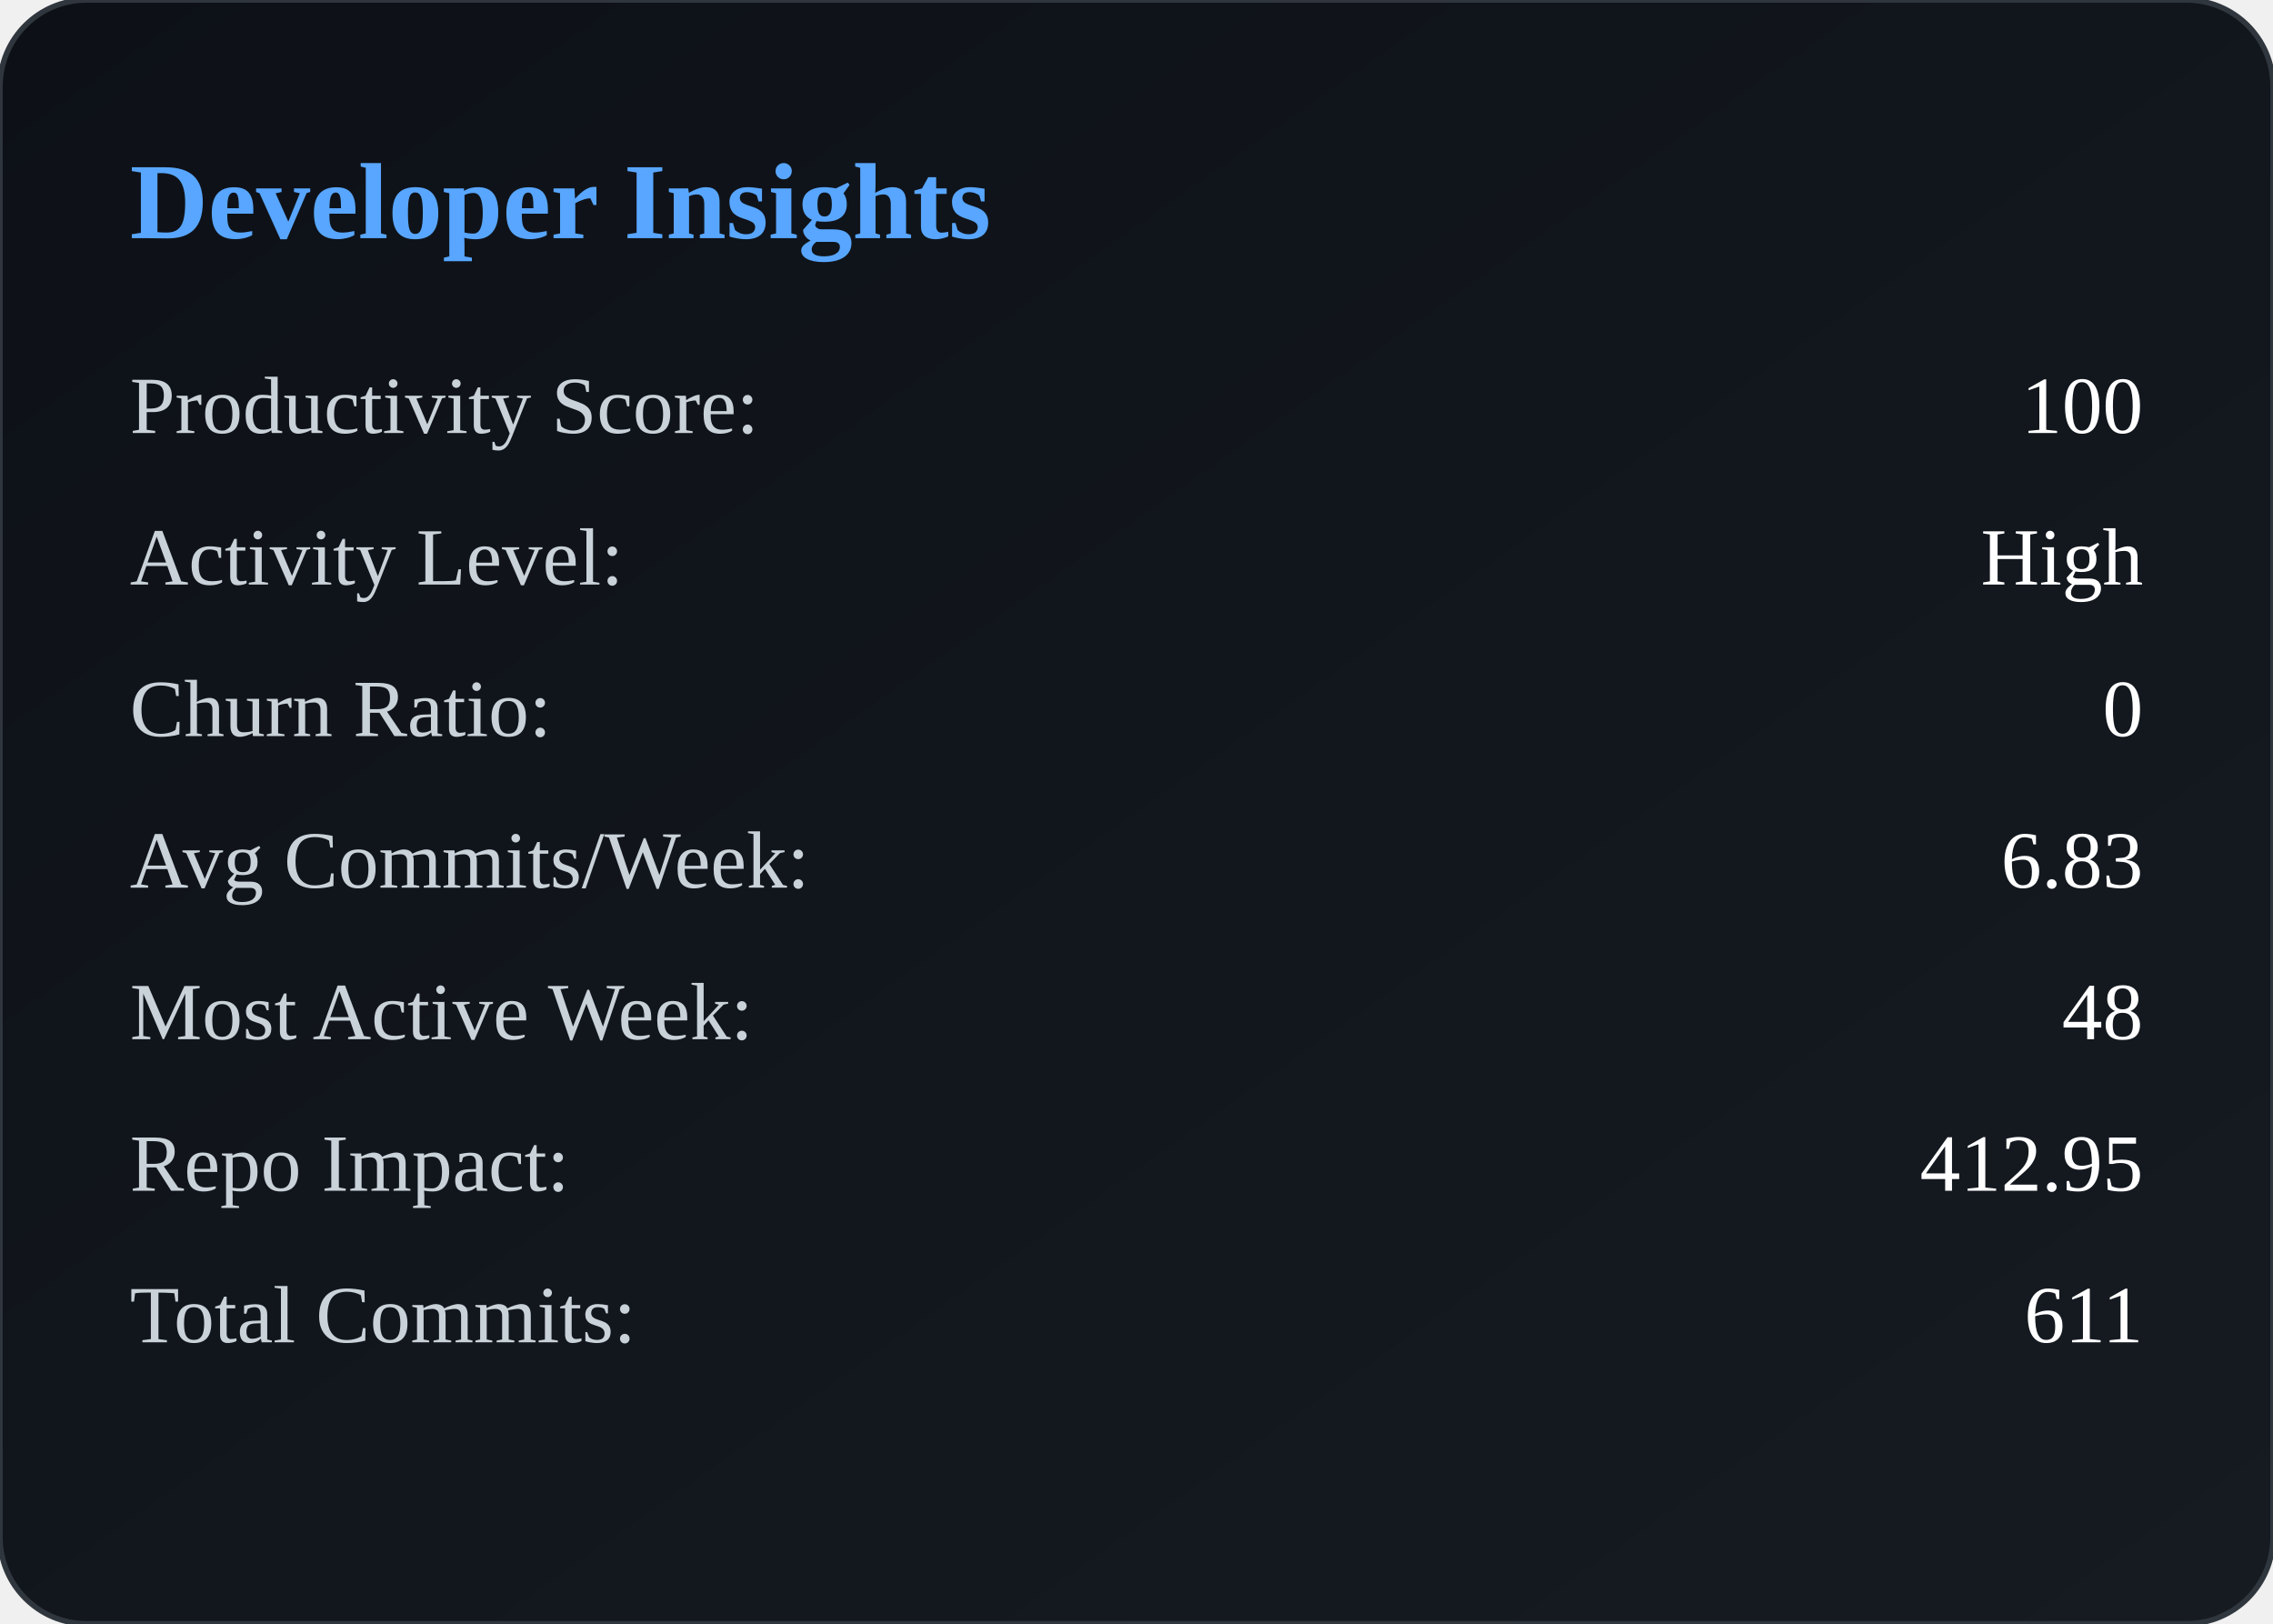
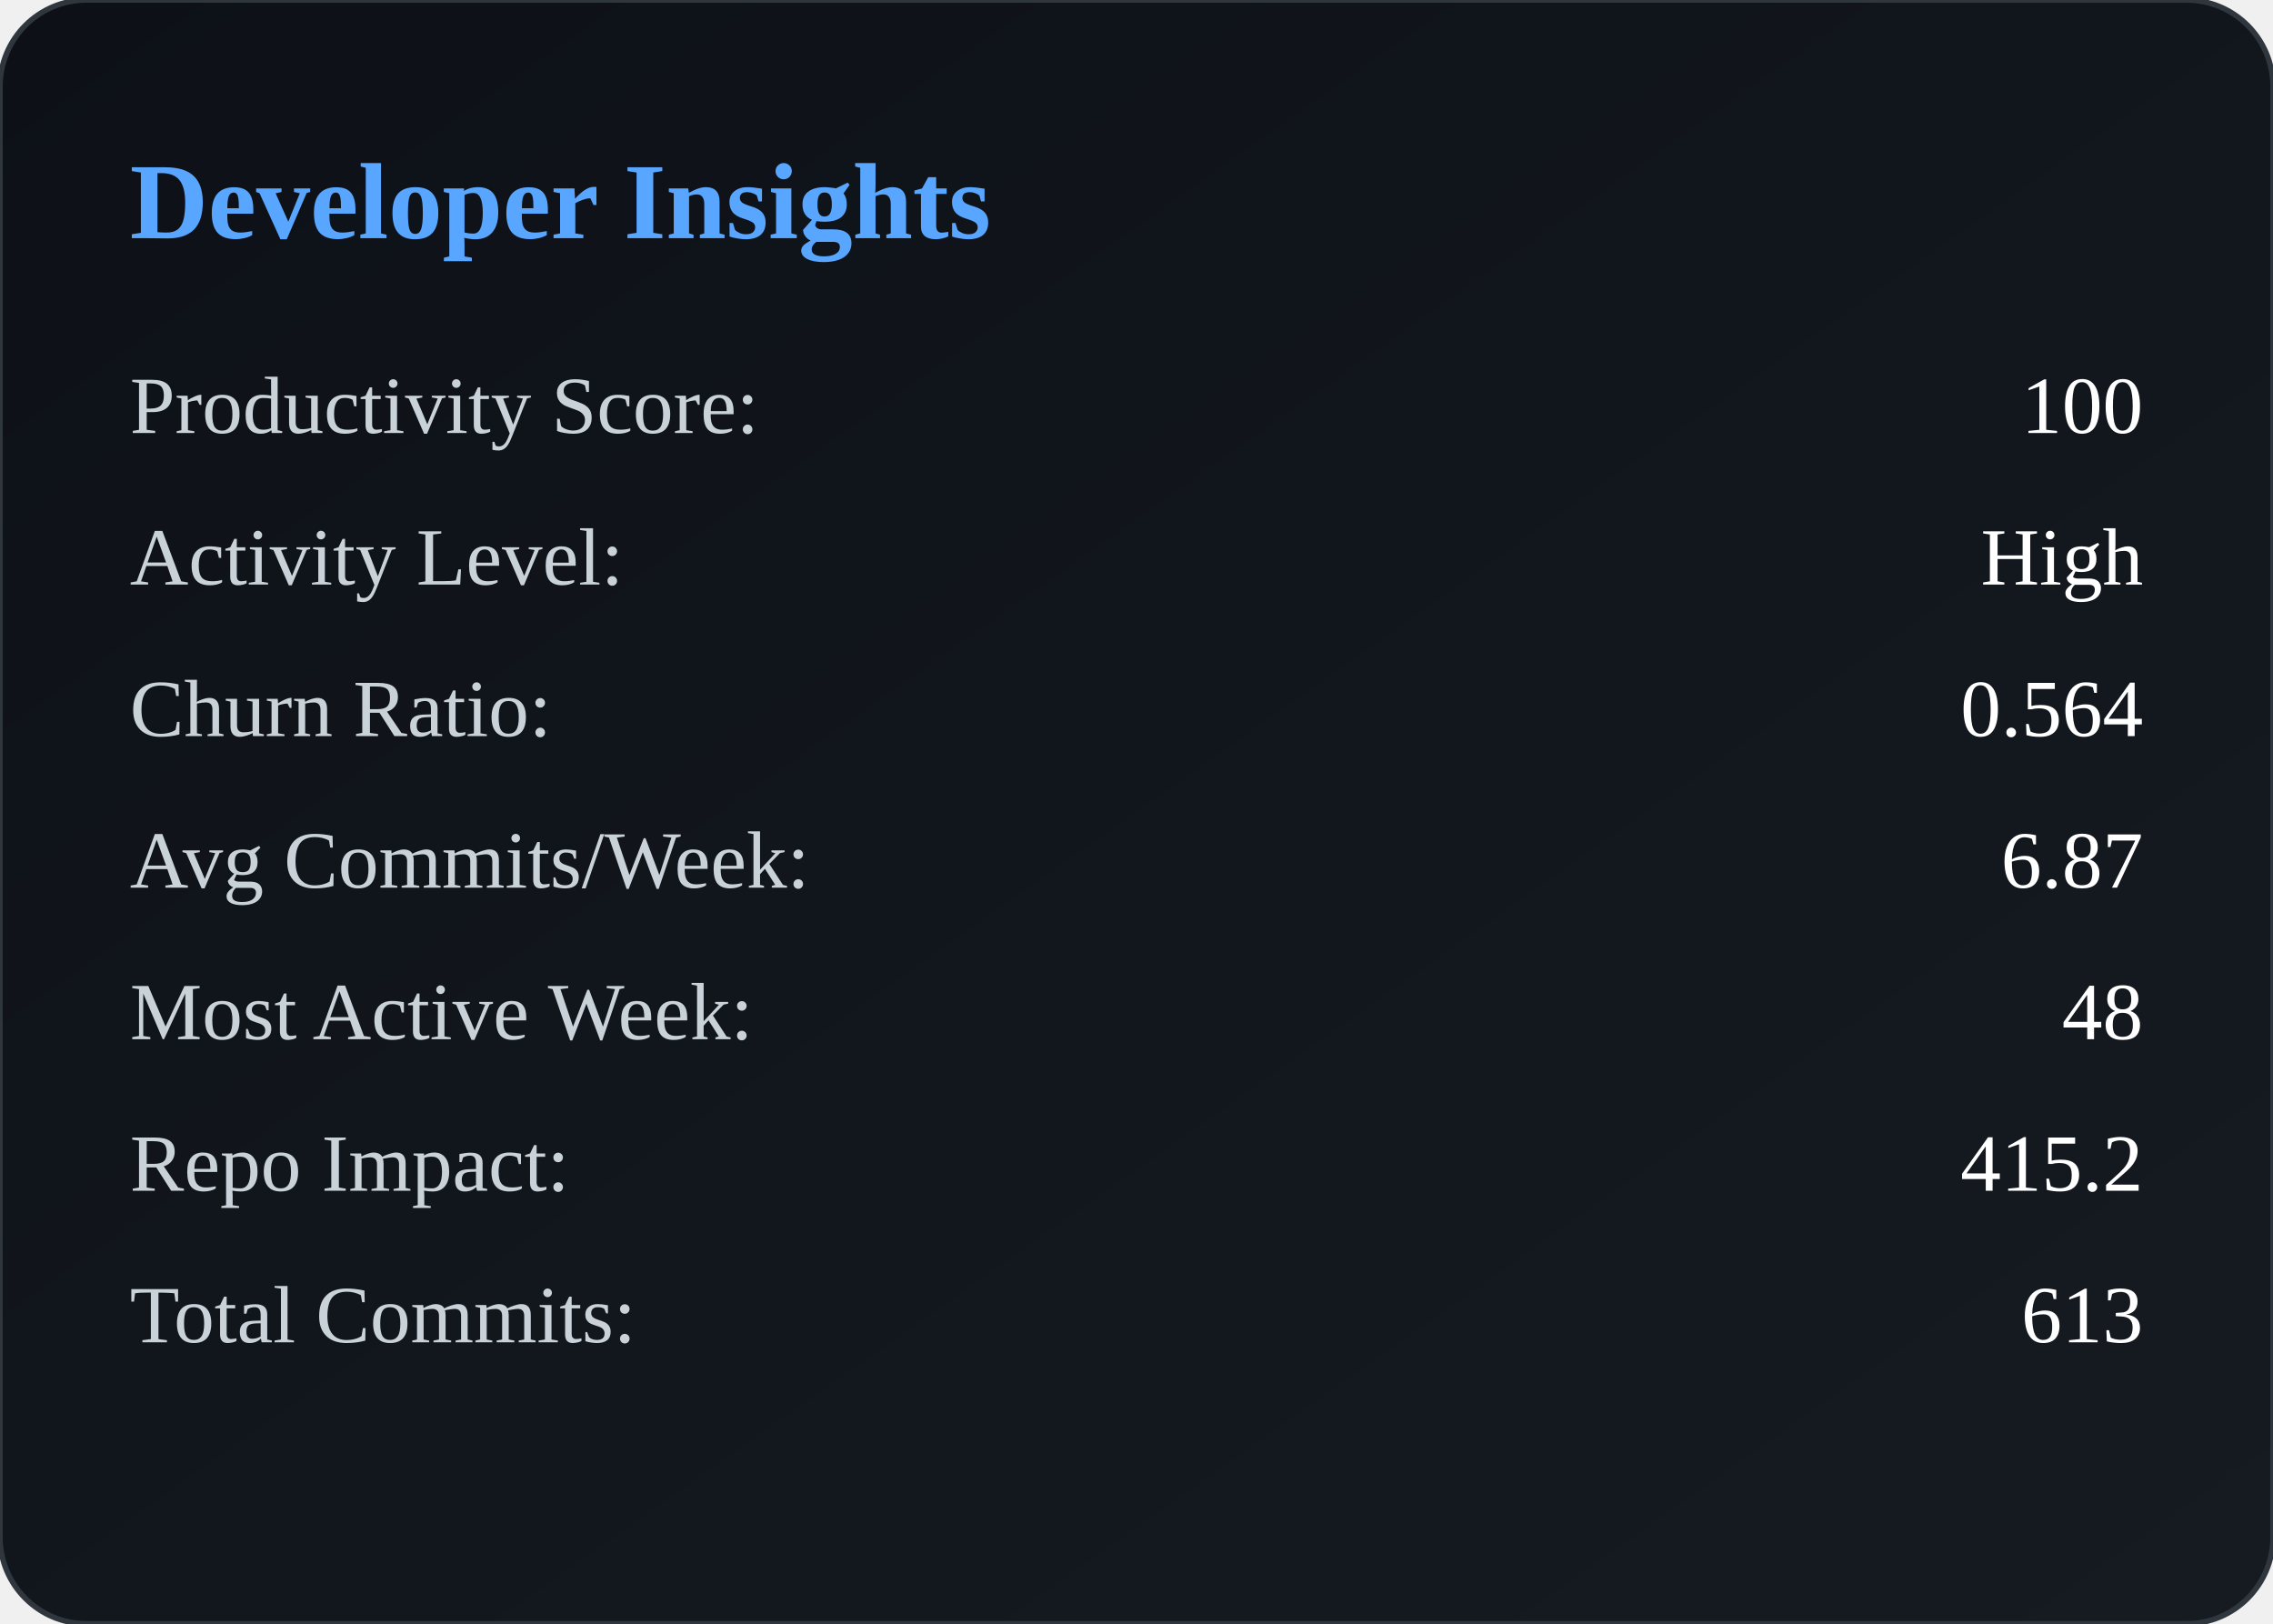
<svg xmlns="http://www.w3.org/2000/svg" width="420" height="300" viewBox="0 0 420 300">
  <defs>
    <linearGradient id="bg" x1="0" y1="0" x2="1" y2="1">
      <stop offset="0%" stop-color="#0d1117" />
      <stop offset="100%" stop-color="#161b22" />
    </linearGradient>
  </defs>
  <rect width="100%" height="100%" rx="16" fill="url(#bg)" stroke="#30363d" />
  <text x="24" y="44" fill="#58a6ff" font-size="20" font-weight="600">
        Developer Insights
    </text>
  <text x="24" y="80" fill="#c9d1d9" font-size="15">
            Productivity Score:
        </text>
  <text x="396" y="80" fill="#ffffff" font-size="15" text-anchor="end">
            100
        </text>
  <text x="24" y="108" fill="#c9d1d9" font-size="15">
            Activity Level:
        </text>
  <text x="396" y="108" fill="#ffffff" font-size="15" text-anchor="end">
            High
        </text>
  <text x="24" y="136" fill="#c9d1d9" font-size="15">
            Churn Ratio:
        </text>
  <text x="396" y="136" fill="#ffffff" font-size="15" text-anchor="end">
-             0
+             0.564
        </text>
  <text x="24" y="164" fill="#c9d1d9" font-size="15">
            Avg Commits/Week:
        </text>
  <text x="396" y="164" fill="#ffffff" font-size="15" text-anchor="end">
-             6.83
+             6.87
        </text>
  <text x="24" y="192" fill="#c9d1d9" font-size="15">
            Most Active Week:
        </text>
  <text x="396" y="192" fill="#ffffff" font-size="15" text-anchor="end">
            48
        </text>
  <text x="24" y="220" fill="#c9d1d9" font-size="15">
            Repo Impact:
        </text>
  <text x="396" y="220" fill="#ffffff" font-size="15" text-anchor="end">
-             412.95
+             415.2
        </text>
  <text x="24" y="248" fill="#c9d1d9" font-size="15">
            Total Commits:
        </text>
  <text x="396" y="248" fill="#ffffff" font-size="15" text-anchor="end">
-             611
+             613
        </text>
</svg>
